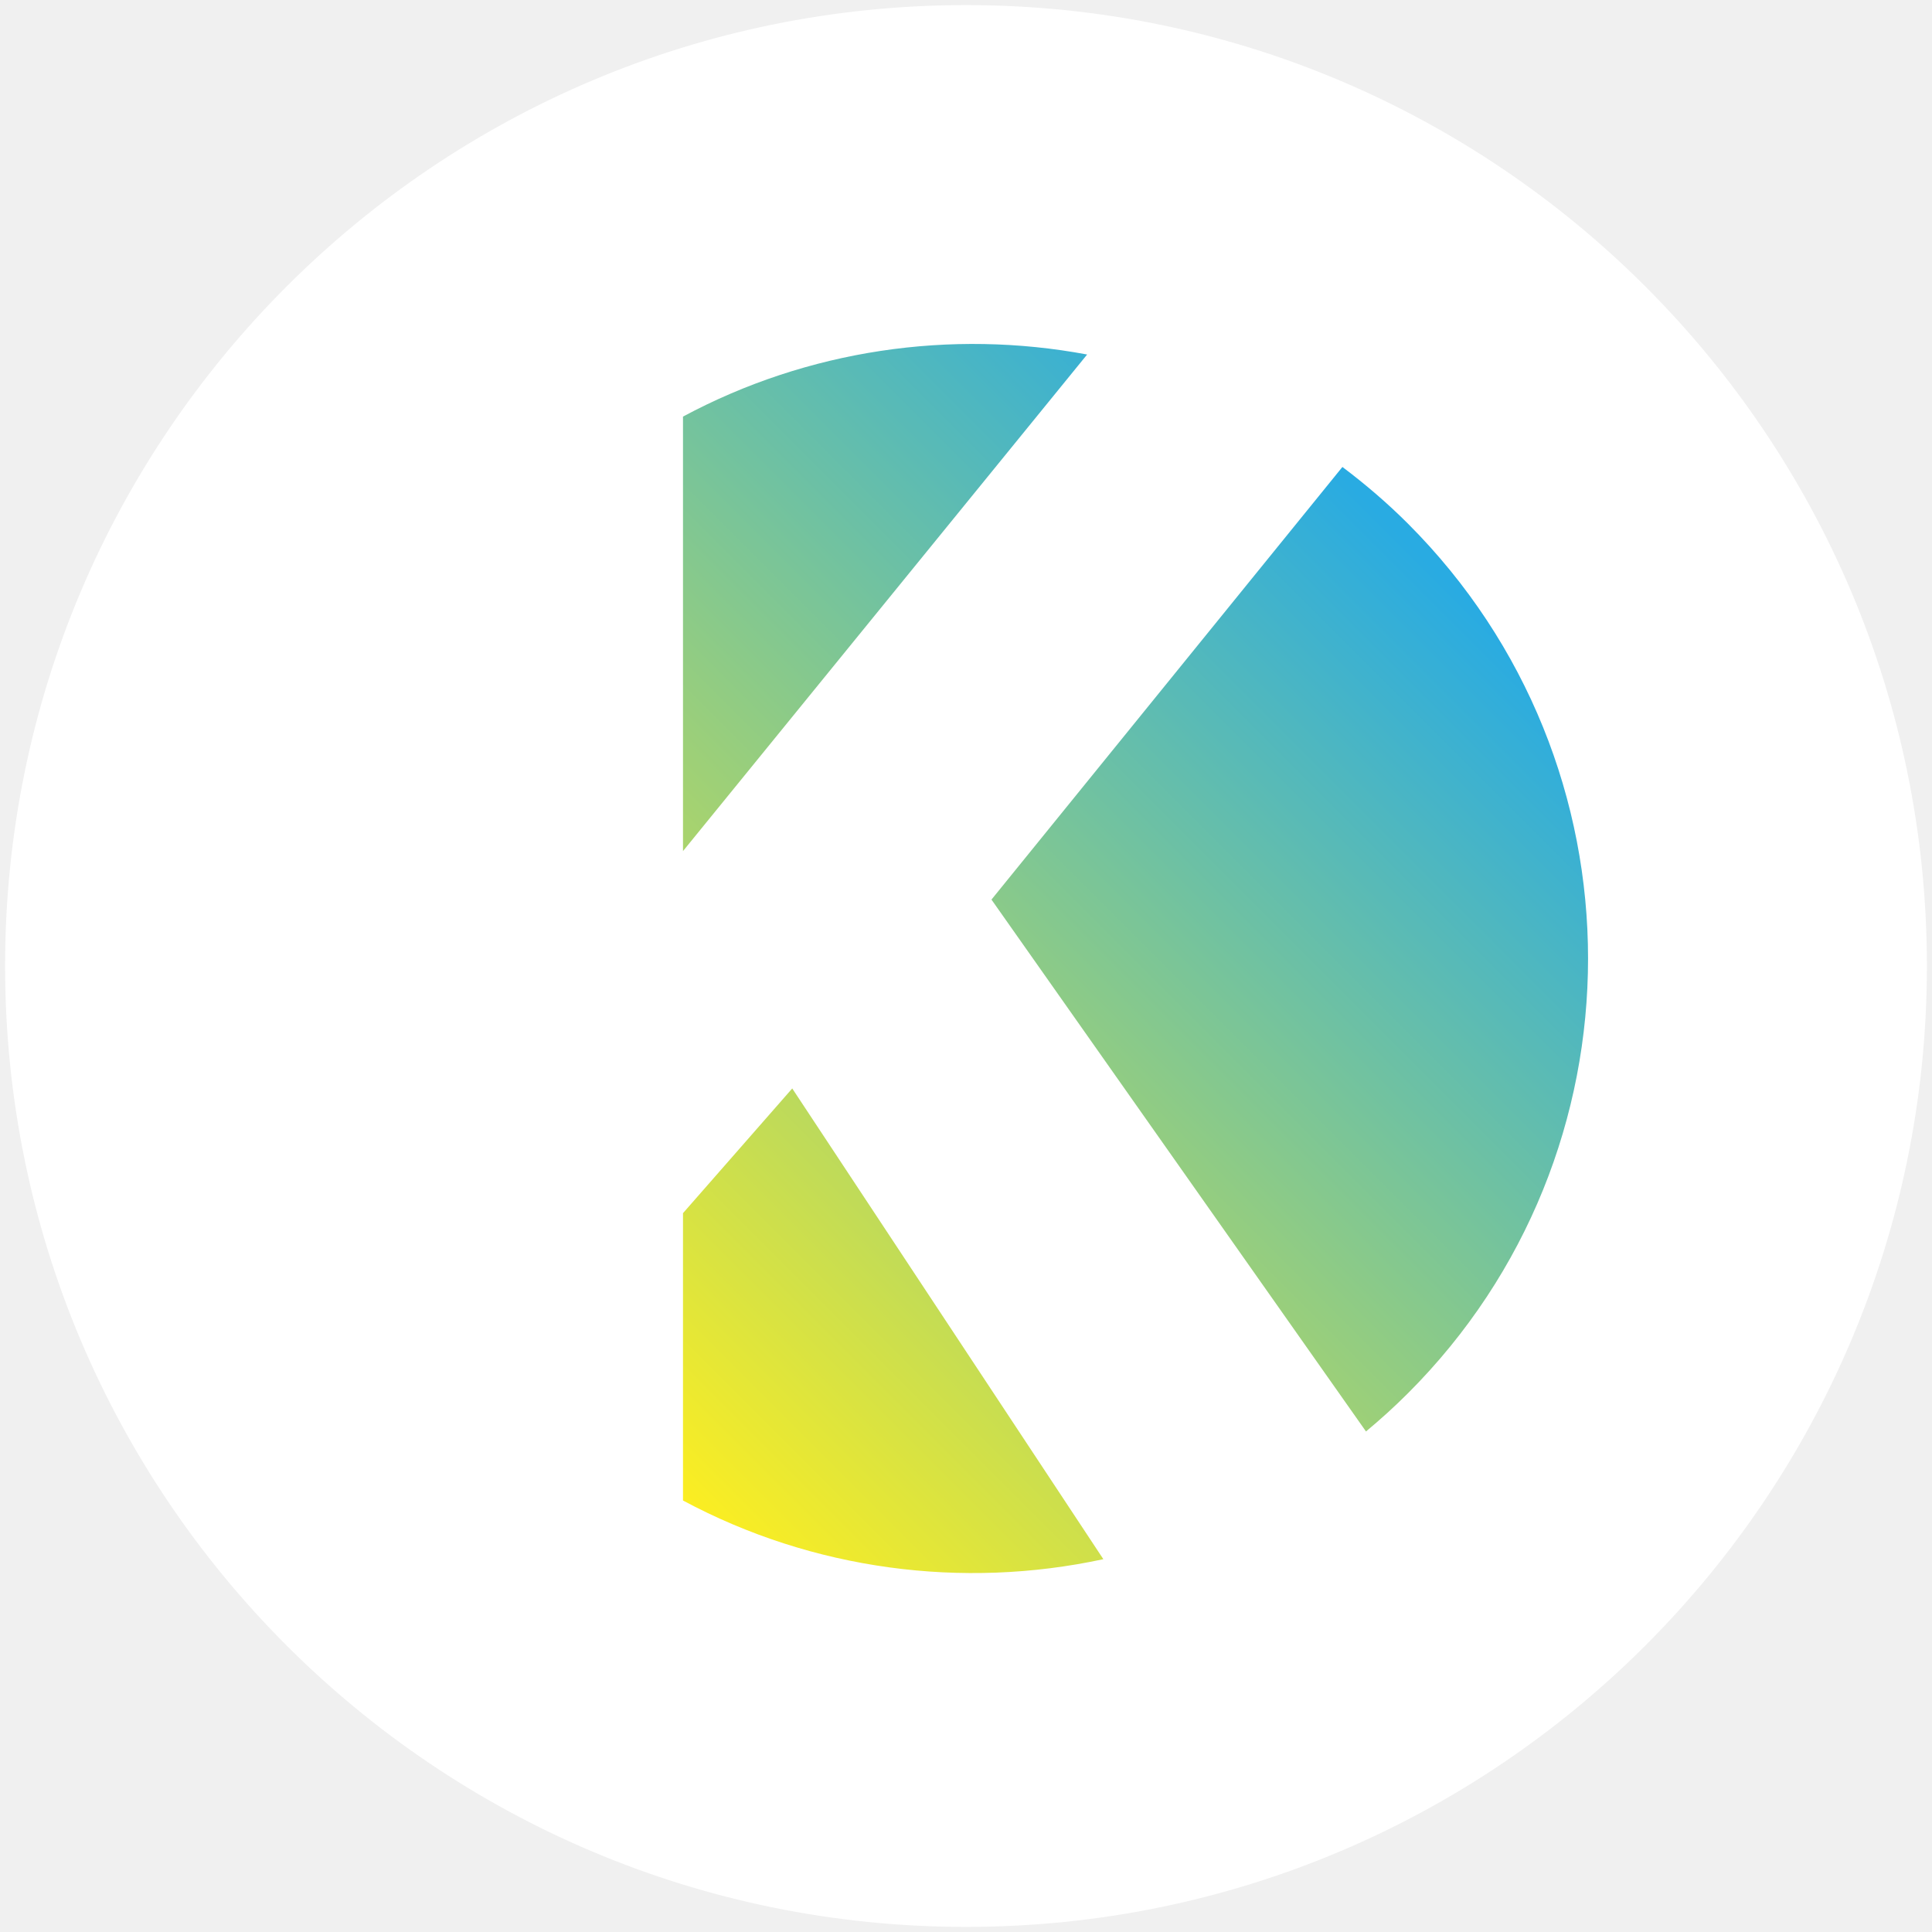
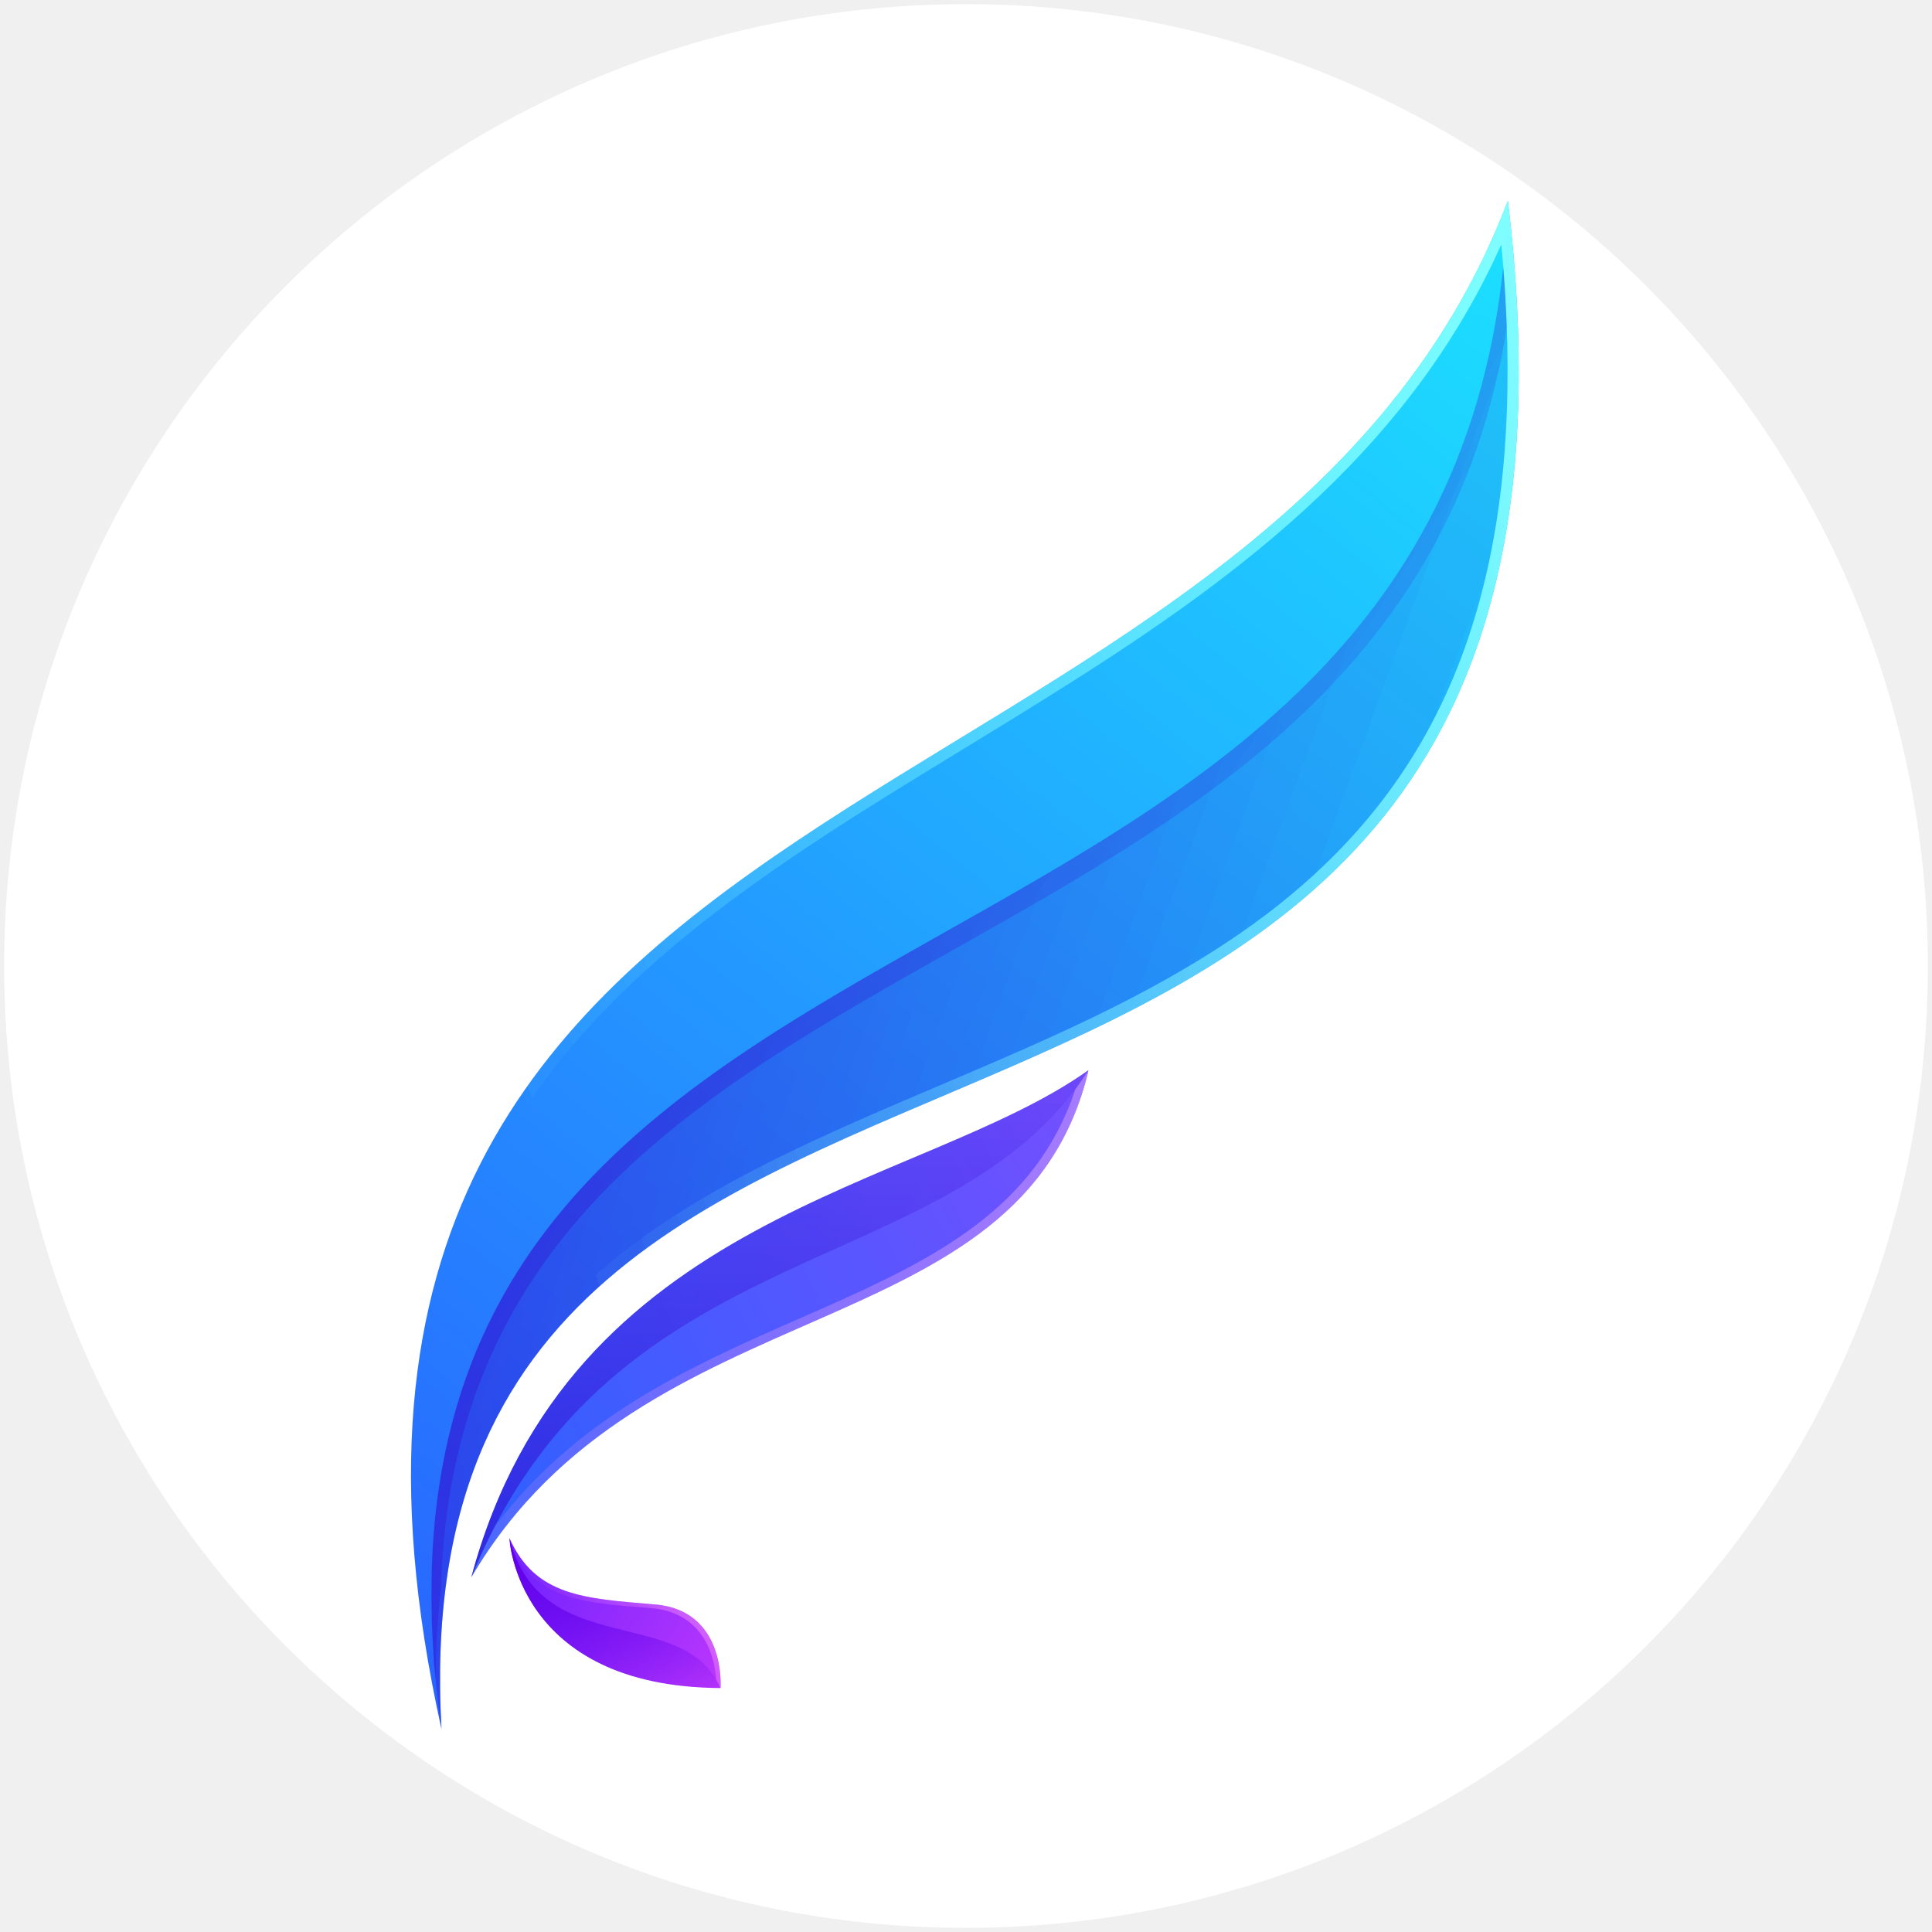
- <svg xmlns="http://www.w3.org/2000/svg" version="1.0" width="1024px" height="1024px" viewBox="0 0 1024 1024" preserveAspectRatio="xMidYMid meet">
+ <svg xmlns="http://www.w3.org/2000/svg" xmlns:xlink="http://www.w3.org/1999/xlink" version="1.0" width="1024px" height="1024px" viewBox="0 0 1024 1024" preserveAspectRatio="xMidYMid meet">
  <g>
-     <circle fill="#FFFFFF" cx="512" cy="512" r="509.3" />
-     <path fill="none" d="M746.3,277.6c-11-11-22.7-21-34.8-30.1l-186,229.3L724,758.7c7.7-6.4,15.1-13.1,22.3-20.3   C873.5,611.2,873.5,404.9,746.3,277.6z" />
-     <path fill="none" d="M362,451.1l214.2-263.2c-72.2-13.5-148-2.6-214.2,32.9V451.1z" />
-     <path fill="none" d="M419.9,576.9L362,643v152.3c68.8,36.9,148.1,47.2,222.8,31.1L419.9,576.9z" />
+     <circle fill="#FFFFFF" stroke="#FFFFFF" stroke-miterlimit="10" cx="512" cy="512" r="509.3" />
+     <g>
+       <defs>
+         <path id="SVGID_1_" d="M234,916.5C117.2,390.7,666.6,455.7,799.2,106.4C873.4,721.2,207.6,447.1,234,916.5" />
+       </defs>
+       <use xlink:href="#SVGID_1_" overflow="visible" fill="#FFFFFF" />
+       <clipPath id="SVGID_00000125601566584352897090000012928882166054192034_">
+         <use xlink:href="#SVGID_1_" overflow="visible" />
+       </clipPath>
+       <rect x="117.2" y="106.4" clip-path="url(#SVGID_00000125601566584352897090000012928882166054192034_)" fill="#FFFFFF" stroke="#FFFFFF" stroke-miterlimit="10" width="756.3" height="810.1" />
+       <use xlink:href="#SVGID_1_" overflow="visible" fill="none" stroke="#FFFFFF" stroke-miterlimit="10" />
+     </g>
+     <defs>
+       <filter id="Adobe_OpacityMaskFilter" filterUnits="userSpaceOnUse" x="228.1" y="106.3" width="577.3" height="810.3">
+         <feColorMatrix type="matrix" values="1 0 0 0 0  0 1 0 0 0  0 0 1 0 0  0 0 0 1 0" />
+       </filter>
+     </defs>
+     <mask maskUnits="userSpaceOnUse" x="228.1" y="106.3" width="577.3" height="810.3" id="SVGID_00000158710159360865767500000007047213463702014648_">
+       <g filter="url(#Adobe_OpacityMaskFilter)">
+         <linearGradient id="SVGID_00000039117744463119871360000003734675721770795649_" gradientUnits="userSpaceOnUse" x1="-502.681" y1="661.681" x2="732.636" y2="1111.881" gradientTransform="matrix(1 0 0 1 80.4158 -492.463)">
+           <stop offset="0" style="stop-color:#FFFFFF" />
+           <stop offset="1" style="stop-color:#000000" />
+         </linearGradient>
+         <rect x="228.6" y="106.4" fill="url(#SVGID_00000039117744463119871360000003734675721770795649_)" width="576.3" height="810.1" />
+       </g>
+     </mask>
+     <path mask="url(#SVGID_00000158710159360865767500000007047213463702014648_)" fill="#FFFFFF" stroke="#FFFFFF" stroke-miterlimit="10" d="   M799.2,106.4C873.4,721.2,207.6,447.1,234,916.5C165.3,429.9,783.8,570.3,799.2,106.4" />
+     <g>
+       <defs>
+         <path id="SVGID_00000069386784373484169510000006608613846194094490_" d="M249.8,836c51.9-193.3,237.9-205.3,327.1-268.8     C541.6,716.4,341.6,679.8,249.8,836" />
+       </defs>
+       <use xlink:href="#SVGID_00000069386784373484169510000006608613846194094490_" overflow="visible" fill="#FFFFFF" />
+       <clipPath id="SVGID_00000151537776692911166210000011554923714842272406_">
+         <use xlink:href="#SVGID_00000069386784373484169510000006608613846194094490_" overflow="visible" />
+       </clipPath>
+       <rect x="249.8" y="567.2" clip-path="url(#SVGID_00000151537776692911166210000011554923714842272406_)" fill="#FFFFFF" stroke="#FFFFFF" stroke-miterlimit="10" width="327.1" height="268.8" />
+       <use xlink:href="#SVGID_00000069386784373484169510000006608613846194094490_" overflow="visible" fill="none" stroke="#FFFFFF" stroke-miterlimit="10" />
+     </g>
+     <defs>
+       <filter id="Adobe_OpacityMaskFilter_00000017492194290377328170000011174339530219403677_" filterUnits="userSpaceOnUse" x="249.4" y="565.3" width="329.4" height="270.8">
+         <feColorMatrix type="matrix" values="1 0 0 0 0  0 1 0 0 0  0 0 1 0 0  0 0 0 1 0" />
+       </filter>
+     </defs>
+     <mask maskUnits="userSpaceOnUse" x="249.4" y="565.3" width="329.4" height="270.8" id="SVGID_00000103224651520583817730000017211916125171897749_">
+       <g filter="url(#Adobe_OpacityMaskFilter_00000017492194290377328170000011174339530219403677_)">
+         <linearGradient id="SVGID_00000040571807111534533210000013263812430650650811_" gradientUnits="userSpaceOnUse" x1="325.726" y1="1568.359" x2="328.517" y2="1030.911" gradientTransform="matrix(1 0 0 1 85.8087 -512.9444)">
+           <stop offset="0" style="stop-color:#FFFFFF" />
+           <stop offset="1" style="stop-color:#000000" />
+         </linearGradient>
+         <rect x="249.8" y="567.2" fill="url(#SVGID_00000040571807111534533210000013263812430650650811_)" width="327.1" height="268.8" />
+       </g>
+     </mask>
+     <path mask="url(#SVGID_00000103224651520583817730000017211916125171897749_)" fill="#FFFFFF" stroke="#FFFFFF" stroke-miterlimit="10" d="   M249.8,836c51.9-193.3,237.9-205.3,327.1-268.8C504.5,680.9,325.2,650.9,249.8,836" />
+     <g>
+       <defs>
+         <path id="SVGID_00000070094246884539928180000015093766792011039403_" d="M270,815.2c0,0,3.5,78.8,111.9,79.5     c0,0,3.2-41.2-34.8-44.3C309,847.2,283.7,845.8,270,815.2" />
+       </defs>
+       <use xlink:href="#SVGID_00000070094246884539928180000015093766792011039403_" overflow="visible" fill="#FFFFFF" />
+       <clipPath id="SVGID_00000092415333987997993580000013389120106344652456_">
+         <use xlink:href="#SVGID_00000070094246884539928180000015093766792011039403_" overflow="visible" />
+       </clipPath>
+       <rect x="270" y="815.2" clip-path="url(#SVGID_00000092415333987997993580000013389120106344652456_)" fill="#FFFFFF" stroke="#FFFFFF" stroke-miterlimit="10" width="115" height="79.5" />
+       <use xlink:href="#SVGID_00000070094246884539928180000015093766792011039403_" overflow="visible" fill="none" stroke="#FFFFFF" stroke-miterlimit="10" />
+     </g>
+     <defs>
+       <filter id="Adobe_OpacityMaskFilter_00000091015824674312147150000005213107088519065502_" filterUnits="userSpaceOnUse" x="269.5" y="815.1" width="113.1" height="80.1">
+         <feColorMatrix type="matrix" values="1 0 0 0 0  0 1 0 0 0  0 0 1 0 0  0 0 0 1 0" />
+       </filter>
+     </defs>
+     <mask maskUnits="userSpaceOnUse" x="269.5" y="815.1" width="113.1" height="80.1" id="SVGID_00000049913153770066763310000013949707102663049914_">
+       <g filter="url(#Adobe_OpacityMaskFilter_00000091015824674312147150000005213107088519065502_)">
+         <linearGradient id="SVGID_00000061439250104686152190000015708661942363852197_" gradientUnits="userSpaceOnUse" x1="224.282" y1="1311.602" x2="250.312" y2="1412.219" gradientTransform="matrix(1 0 0 1 90.9343 -498.0081)">
+           <stop offset="0" style="stop-color:#FFFFFF" />
+           <stop offset="1" style="stop-color:#000000" />
+         </linearGradient>
+         <rect x="270" y="815.2" fill="url(#SVGID_00000061439250104686152190000015708661942363852197_)" width="111.9" height="79.5" />
+       </g>
+     </mask>
+     <path mask="url(#SVGID_00000049913153770066763310000013949707102663049914_)" fill="#FFFFFF" stroke="#FFFFFF" stroke-miterlimit="10" d="   M270,815.2c0,0,3.5,78.8,111.9,79.5C362.5,849.9,286.4,880.6,270,815.2" />
+     <defs>
+       <filter id="Adobe_OpacityMaskFilter_00000119828406168257086750000016172137201297292452_" filterUnits="userSpaceOnUse" x="228.1" y="120.5" width="573.7" height="770.1">
+         <feColorMatrix type="matrix" values="1 0 0 0 0  0 1 0 0 0  0 0 1 0 0  0 0 0 1 0" />
+       </filter>
+     </defs>
+     <mask maskUnits="userSpaceOnUse" x="228.1" y="120.5" width="573.7" height="770.1" id="SVGID_00000128475555918685990650000003249381860500866491_">
+       <g filter="url(#Adobe_OpacityMaskFilter_00000119828406168257086750000016172137201297292452_)">
+         <linearGradient id="SVGID_00000112622203423776366020000008768366658063458463_" gradientUnits="userSpaceOnUse" x1="-370.383" y1="490.163" x2="651.082" y2="1143.012" gradientTransform="matrix(1 0 0 1 80.4158 -499.0703)">
+           <stop offset="0" style="stop-color:#FFFFFF" />
+           <stop offset="1" style="stop-color:#000000" />
+         </linearGradient>
+         <rect x="228.6" y="120.6" fill="url(#SVGID_00000112622203423776366020000008768366658063458463_)" width="572.7" height="770" />
+       </g>
+     </mask>
+     <path mask="url(#SVGID_00000128475555918685990650000003249381860500866491_)" fill="#FFFFFF" stroke="#FFFFFF" stroke-miterlimit="10" d="   M233.7,842.3C244,466,756.9,545.3,801.3,153.9c-0.7-11.2-1.7-22.3-2.8-33.3c-26.9,438.5-610,319.2-567.7,769.5   c0,0.2,0.1,0.3,0.1,0.5C230.9,874.1,231.8,858.1,233.7,842.3" />
+     <defs>
+       <filter id="Adobe_OpacityMaskFilter_00000065760513698161872810000013060525487150014595_" filterUnits="userSpaceOnUse" x="217.3" y="106.2" width="588.2" height="810.4">
+         <feColorMatrix type="matrix" values="1 0 0 0 0  0 1 0 0 0  0 0 1 0 0  0 0 0 1 0" />
+       </filter>
+     </defs>
+     <mask maskUnits="userSpaceOnUse" x="217.3" y="106.2" width="588.2" height="810.4" id="SVGID_00000034069120190199726790000018026484984472660144_">
+       <g filter="url(#Adobe_OpacityMaskFilter_00000065760513698161872810000013060525487150014595_)">
+         <linearGradient id="SVGID_00000086651997551141642520000006349715111929584831_" gradientUnits="userSpaceOnUse" x1="838.798" y1="858.614" x2="191.572" y2="1090.753" gradientTransform="matrix(1 0 0 1 77.654 -492.463)">
+           <stop offset="0" style="stop-color:#FFFFFF" />
+           <stop offset="1" style="stop-color:#000000" />
+         </linearGradient>
+         <rect x="217.8" y="106.4" fill="url(#SVGID_00000086651997551141642520000006349715111929584831_)" width="587.2" height="810.1" />
+       </g>
+     </mask>
+     <path mask="url(#SVGID_00000034069120190199726790000018026484984472660144_)" fill="#FFFFFF" stroke="#FFFFFF" stroke-miterlimit="10" d="   M799.2,106.4C666.6,455.7,117.2,390.7,234,916.5C207.6,447.1,873.4,721.2,799.2,106.4 M231.4,700.7   c11.3-54.6,34.8-102.1,70.5-144.7c33.4-39.8,74.8-72.3,117.6-101.4c45.4-30.8,93-58.2,139.4-87.4c49.6-31.1,98.4-64.3,140.9-104.8   c40.7-38.7,73.2-82.1,95.9-132.8c0.4,3.7,0.7,7.5,1,11.2c0.9,10.7,1.5,21.4,1.9,32.2c2.2,59.6-3.4,120.5-24.1,175.5   c-21.1,56-55.5,99.8-103,135.9c-39.2,29.7-83.9,51.8-128.7,71.6c-42.7,18.9-86.2,36-128.1,56.5c-39.8,19.5-78.6,42.6-110.4,73.9   c-36.5,35.9-57.7,77.5-68.3,122.7c-1.2,10.7-2,21.7-2.3,33.2c-2,15.7-2.8,31.8-2.8,48.2c0-0.2-0.1-0.3-0.1-0.5   c-1.1-12-1.8-23.6-2.1-34.9C221.8,803.8,221,751.2,231.4,700.7z" />
+     <defs>
+       <filter id="Adobe_OpacityMaskFilter_00000123427157766656973020000007779936821025564039_" filterUnits="userSpaceOnUse" x="249.4" y="564.5" width="328.7" height="271.8">
+         <feColorMatrix type="matrix" values="1 0 0 0 0  0 1 0 0 0  0 0 1 0 0  0 0 0 1 0" />
+       </filter>
+     </defs>
+     <mask maskUnits="userSpaceOnUse" x="249.4" y="564.5" width="328.7" height="271.8" id="SVGID_00000126314127379886547810000002836211662685244322_">
+       <g filter="url(#Adobe_OpacityMaskFilter_00000123427157766656973020000007779936821025564039_)">
+         <linearGradient id="SVGID_00000005256103100487213390000011843398888555714744_" gradientUnits="userSpaceOnUse" x1="586.792" y1="1246.041" x2="77.457" y2="1184.153" gradientTransform="matrix(1 0 0 1 85.8087 -512.9444)">
+           <stop offset="0" style="stop-color:#FFFFFF" />
+           <stop offset="1" style="stop-color:#000000" />
+         </linearGradient>
+         <rect x="249.8" y="567.2" fill="url(#SVGID_00000005256103100487213390000011843398888555714744_)" width="327.1" height="268.8" />
+       </g>
+     </mask>
+     <path mask="url(#SVGID_00000126314127379886547810000002836211662685244322_)" fill="#FFFFFF" stroke="#FFFFFF" stroke-miterlimit="10" d="   M569.9,577.4c-41.6,126-213.7,106.6-307.5,231.5c-4.4,8.5-8.6,17.5-12.5,27.1c91.7-156.2,291.8-119.6,327.1-268.8   C574.7,570.7,572.3,574.1,569.9,577.4" />
+     <defs>
+       <filter id="Adobe_OpacityMaskFilter_00000056427318493536405910000006981160160638889099_" filterUnits="userSpaceOnUse" x="269.5" y="815" width="112.9" height="81.8">
+         <feColorMatrix type="matrix" values="1 0 0 0 0  0 1 0 0 0  0 0 1 0 0  0 0 0 1 0" />
+       </filter>
+     </defs>
+     <mask maskUnits="userSpaceOnUse" x="269.5" y="815" width="112.9" height="81.8" id="SVGID_00000033350230715020683510000005425022392434171577_">
+       <g filter="url(#Adobe_OpacityMaskFilter_00000056427318493536405910000006981160160638889099_)">
+         <linearGradient id="SVGID_00000183944386999593179330000003485541217120490673_" gradientUnits="userSpaceOnUse" x1="292.718" y1="1306.678" x2="214.199" y2="1369.667" gradientTransform="matrix(1 0 0 1 90.9343 -498.0081)">
+           <stop offset="0" style="stop-color:#FFFFFF" />
+           <stop offset="1" style="stop-color:#000000" />
+         </linearGradient>
+         <rect x="270" y="815.2" fill="url(#SVGID_00000183944386999593179330000003485541217120490673_)" width="111.9" height="79.5" />
+       </g>
+     </mask>
+     <path mask="url(#SVGID_00000033350230715020683510000005425022392434171577_)" fill="#FFFFFF" stroke="#FFFFFF" stroke-miterlimit="10" d="   M344.9,852.3c28.6,2.4,33.9,26.4,34.7,38c0.8,1.4,1.5,2.8,2.2,4.4c0,0,3.2-41.2-34.8-44.3c-38-3.2-63.3-4.6-77-35.2   C279.3,849.2,314.6,849.8,344.9,852.3" />
  </g>
  <g>
-     <linearGradient id="SVGID_1_" gradientUnits="userSpaceOnUse" x1="393.532" y1="197.682" x2="840.541" y2="644.691" gradientTransform="matrix(1 0 0 -1 0 1026)">
-       <stop offset="0" style="stop-color:#FCEE21" />
-       <stop offset="1" style="stop-color:#29ABE2" />
-     </linearGradient>
-     <path fill="url(#SVGID_1_)" d="M746.3,277.6c-11-11-22.7-21-34.8-30.1l-186,229.3L724,758.7c7.7-6.4,15.1-13.1,22.3-20.3   C873.5,611.2,873.5,404.9,746.3,277.6z" />
-     <linearGradient id="SVGID_00000155835094505378211930000007307384067226083499_" gradientUnits="userSpaceOnUse" x1="131.58" y1="459.63" x2="578.586" y2="906.636" gradientTransform="matrix(1 0 0 -1 0 1026)">
-       <stop offset="0" style="stop-color:#FCEE21" />
-       <stop offset="1" style="stop-color:#29ABE2" />
-     </linearGradient>
-     <path fill="url(#SVGID_00000155835094505378211930000007307384067226083499_)" d="M362,451.1l214.2-263.2   c-72.2-13.5-148-2.6-214.2,32.9V451.1z" />
-     <linearGradient id="SVGID_00000097495658364406371490000001581140228160338608_" gradientUnits="userSpaceOnUse" x1="384.606" y1="206.606" x2="831.614" y2="653.614" gradientTransform="matrix(1 0 0 -1 0 1026)">
-       <stop offset="0" style="stop-color:#FCEE21" />
-       <stop offset="1" style="stop-color:#29ABE2" />
-     </linearGradient>
-     <path fill="url(#SVGID_00000097495658364406371490000001581140228160338608_)" d="M419.9,576.9L362,643v152.3   c68.8,36.9,148.1,47.2,222.8,31.1L419.9,576.9z" />
+     <g>
+       <defs>
+         <path id="SVGID_00000129170923909635481010000004070794231833507511_" d="M234,916.5C117.2,390.7,666.6,455.7,799.2,106.4     C873.4,721.2,207.6,447.1,234,916.5" />
+       </defs>
+       <clipPath id="SVGID_00000063608350636422197090000014279747447761523879_">
+         <use xlink:href="#SVGID_00000129170923909635481010000004070794231833507511_" overflow="visible" />
+       </clipPath>
+       <linearGradient id="SVGID_00000108285547847066203860000012815237493602782392_" gradientUnits="userSpaceOnUse" x1="182.668" y1="893.987" x2="961.065" y2="-58.513">
+         <stop offset="0" style="stop-color:#2962FF" />
+         <stop offset="1" style="stop-color:#18FFFF" />
+       </linearGradient>
+       <rect x="117.2" y="106.4" clip-path="url(#SVGID_00000063608350636422197090000014279747447761523879_)" fill="url(#SVGID_00000108285547847066203860000012815237493602782392_)" width="756.3" height="810.1" />
+     </g>
+     <defs>
+       <filter id="Adobe_OpacityMaskFilter_00000024701806257176976780000013922407336931862145_" filterUnits="userSpaceOnUse" x="228.6" y="106.4" width="576.3" height="810.1">
+         <feColorMatrix type="matrix" values="1 0 0 0 0  0 1 0 0 0  0 0 1 0 0  0 0 0 1 0" />
+       </filter>
+     </defs>
+     <mask maskUnits="userSpaceOnUse" x="228.6" y="106.4" width="576.3" height="810.1" id="SVGID_00000105384250717824969840000011377532033908997046_">
+       <g filter="url(#Adobe_OpacityMaskFilter_00000024701806257176976780000013922407336931862145_)">
+         <linearGradient id="SVGID_00000146465062485019773550000007705788451171723922_" gradientUnits="userSpaceOnUse" x1="-502.681" y1="661.681" x2="732.636" y2="1111.881" gradientTransform="matrix(1 0 0 1 80.4158 -492.463)">
+           <stop offset="0" style="stop-color:#FFFFFF" />
+           <stop offset="1" style="stop-color:#000000" />
+         </linearGradient>
+         <rect x="228.6" y="106.4" fill="url(#SVGID_00000146465062485019773550000007705788451171723922_)" width="576.3" height="810.1" />
+       </g>
+     </mask>
+     <path mask="url(#SVGID_00000105384250717824969840000011377532033908997046_)" fill-rule="evenodd" clip-rule="evenodd" fill="#3300CC" d="   M799.2,106.4C873.4,721.2,207.6,447.1,234,916.5C165.3,429.9,783.8,570.3,799.2,106.4" />
+     <g>
+       <defs>
+         <path id="SVGID_00000096035949496120306870000017425480817514603682_" d="M249.8,836c51.9-193.3,237.9-205.3,327.1-268.8     C541.6,716.4,341.6,679.8,249.8,836" />
+       </defs>
+       <clipPath id="SVGID_00000077316517918386672350000012396008788189927840_">
+         <use xlink:href="#SVGID_00000096035949496120306870000017425480817514603682_" overflow="visible" />
+       </clipPath>
+       <linearGradient id="SVGID_00000008151405626115010410000009588823354495517373_" gradientUnits="userSpaceOnUse" x1="214.953" y1="808.455" x2="635.351" y2="582.056">
+         <stop offset="0" style="stop-color:#2962FF" />
+         <stop offset="1" style="stop-color:#7C4DFF" />
+       </linearGradient>
+       <rect x="249.8" y="567.2" clip-path="url(#SVGID_00000077316517918386672350000012396008788189927840_)" fill="url(#SVGID_00000008151405626115010410000009588823354495517373_)" width="327.1" height="268.8" />
+     </g>
+     <defs>
+       <filter id="Adobe_OpacityMaskFilter_00000141430730831294690880000015297061044117127329_" filterUnits="userSpaceOnUse" x="249.8" y="567.2" width="327.1" height="268.8">
+         <feColorMatrix type="matrix" values="1 0 0 0 0  0 1 0 0 0  0 0 1 0 0  0 0 0 1 0" />
+       </filter>
+     </defs>
+     <mask maskUnits="userSpaceOnUse" x="249.8" y="567.2" width="327.1" height="268.8" id="SVGID_00000030484761939972839140000012564725049202291592_">
+       <g filter="url(#Adobe_OpacityMaskFilter_00000141430730831294690880000015297061044117127329_)">
+         <linearGradient id="SVGID_00000093150440272284690930000006786348834530105531_" gradientUnits="userSpaceOnUse" x1="325.726" y1="1568.359" x2="328.517" y2="1030.911" gradientTransform="matrix(1 0 0 1 85.8087 -512.9444)">
+           <stop offset="0" style="stop-color:#FFFFFF" />
+           <stop offset="1" style="stop-color:#000000" />
+         </linearGradient>
+         <rect x="249.8" y="567.2" fill="url(#SVGID_00000093150440272284690930000006786348834530105531_)" width="327.1" height="268.8" />
+       </g>
+     </mask>
+     <path mask="url(#SVGID_00000030484761939972839140000012564725049202291592_)" fill-rule="evenodd" clip-rule="evenodd" fill="#3300CC" d="   M249.8,836c51.9-193.3,237.9-205.3,327.1-268.8C504.5,680.9,325.2,650.9,249.8,836" />
+     <g>
+       <defs>
+         <path id="SVGID_00000016063735331486359180000003848028610819315127_" d="M270,815.2c0,0,3.5,78.8,111.9,79.5     c0,0,3.2-41.2-34.8-44.3C309,847.2,283.7,845.8,270,815.2" />
+       </defs>
+       <clipPath id="SVGID_00000031184983116564920370000013829247187435804078_">
+         <use xlink:href="#SVGID_00000016063735331486359180000003848028610819315127_" overflow="visible" />
+       </clipPath>
+       <linearGradient id="SVGID_00000070833905640371126550000001761229951760483976_" gradientUnits="userSpaceOnUse" x1="259.247" y1="810.784" x2="436.339" y2="925.399">
+         <stop offset="0" style="stop-color:#651FFF" />
+         <stop offset="1" style="stop-color:#E040FB" />
+       </linearGradient>
+       <rect x="270" y="815.2" clip-path="url(#SVGID_00000031184983116564920370000013829247187435804078_)" fill="url(#SVGID_00000070833905640371126550000001761229951760483976_)" width="115" height="79.5" />
+     </g>
+     <defs>
+       <filter id="Adobe_OpacityMaskFilter_00000159456372911445074890000013891986136710112428_" filterUnits="userSpaceOnUse" x="270" y="815.2" width="111.9" height="79.5">
+         <feColorMatrix type="matrix" values="1 0 0 0 0  0 1 0 0 0  0 0 1 0 0  0 0 0 1 0" />
+       </filter>
+     </defs>
+     <mask maskUnits="userSpaceOnUse" x="270" y="815.2" width="111.9" height="79.5" id="SVGID_00000162322407113406398660000009115712650925883067_">
+       <g filter="url(#Adobe_OpacityMaskFilter_00000159456372911445074890000013891986136710112428_)">
+         <linearGradient id="SVGID_00000038399788374428137790000000530522627949280914_" gradientUnits="userSpaceOnUse" x1="224.282" y1="1311.602" x2="250.312" y2="1412.219" gradientTransform="matrix(1 0 0 1 90.9343 -498.0081)">
+           <stop offset="0" style="stop-color:#FFFFFF" />
+           <stop offset="1" style="stop-color:#000000" />
+         </linearGradient>
+         <rect x="270" y="815.2" fill="url(#SVGID_00000038399788374428137790000000530522627949280914_)" width="111.9" height="79.5" />
+       </g>
+     </mask>
+     <path mask="url(#SVGID_00000162322407113406398660000009115712650925883067_)" fill-rule="evenodd" clip-rule="evenodd" fill="#6200EA" d="   M270,815.2c0,0,3.5,78.8,111.9,79.5C362.5,849.9,286.4,880.6,270,815.2" />
+     <defs>
+       <filter id="Adobe_OpacityMaskFilter_00000058551378368164620630000008501544689567746212_" filterUnits="userSpaceOnUse" x="228.6" y="120.6" width="572.7" height="770">
+         <feColorMatrix type="matrix" values="1 0 0 0 0  0 1 0 0 0  0 0 1 0 0  0 0 0 1 0" />
+       </filter>
+     </defs>
+     <mask maskUnits="userSpaceOnUse" x="228.6" y="120.6" width="572.7" height="770" id="SVGID_00000108282774433517971400000006476097880551573400_">
+       <g filter="url(#Adobe_OpacityMaskFilter_00000058551378368164620630000008501544689567746212_)">
+         <linearGradient id="SVGID_00000029751344407228410880000002863543737656774587_" gradientUnits="userSpaceOnUse" x1="-370.383" y1="490.163" x2="651.082" y2="1143.012" gradientTransform="matrix(1 0 0 1 80.4158 -499.0703)">
+           <stop offset="0" style="stop-color:#FFFFFF" />
+           <stop offset="1" style="stop-color:#000000" />
+         </linearGradient>
+         <rect x="228.6" y="120.6" fill="url(#SVGID_00000029751344407228410880000002863543737656774587_)" width="572.7" height="770" />
+       </g>
+     </mask>
+     <path mask="url(#SVGID_00000108282774433517971400000006476097880551573400_)" fill-rule="evenodd" clip-rule="evenodd" fill="#3300CC" d="   M233.7,842.3C244,466,756.9,545.3,801.3,153.9c-0.7-11.2-1.7-22.3-2.8-33.3c-26.9,438.5-610,319.2-567.7,769.5   c0,0.2,0.1,0.3,0.1,0.5C230.9,874.1,231.8,858.1,233.7,842.3" />
+     <defs>
+       <filter id="Adobe_OpacityMaskFilter_00000055701575277057060490000015359423017065619873_" filterUnits="userSpaceOnUse" x="217.8" y="106.4" width="587.2" height="810.1">
+         <feColorMatrix type="matrix" values="1 0 0 0 0  0 1 0 0 0  0 0 1 0 0  0 0 0 1 0" />
+       </filter>
+     </defs>
+     <mask maskUnits="userSpaceOnUse" x="217.8" y="106.4" width="587.2" height="810.1" id="SVGID_00000057866389208605221370000003783165081802501254_">
+       <g filter="url(#Adobe_OpacityMaskFilter_00000055701575277057060490000015359423017065619873_)">
+         <linearGradient id="SVGID_00000039103653745306325710000003396458558728283776_" gradientUnits="userSpaceOnUse" x1="838.798" y1="858.614" x2="191.572" y2="1090.753" gradientTransform="matrix(1 0 0 1 77.654 -492.463)">
+           <stop offset="0" style="stop-color:#FFFFFF" />
+           <stop offset="1" style="stop-color:#000000" />
+         </linearGradient>
+         <rect x="217.8" y="106.4" fill="url(#SVGID_00000039103653745306325710000003396458558728283776_)" width="587.2" height="810.1" />
+       </g>
+     </mask>
+     <path mask="url(#SVGID_00000057866389208605221370000003783165081802501254_)" fill-rule="evenodd" clip-rule="evenodd" fill="#84FFFF" d="   M799.2,106.4C666.6,455.7,117.2,390.7,234,916.5C207.6,447.1,873.4,721.2,799.2,106.4 M231.4,700.7   c11.3-54.6,34.8-102.1,70.5-144.7c33.4-39.8,74.8-72.3,117.6-101.4c45.4-30.8,93-58.2,139.4-87.4c49.6-31.1,98.4-64.3,140.9-104.8   c40.7-38.7,73.2-82.1,95.9-132.8c0.4,3.7,0.7,7.5,1,11.2c0.9,10.7,1.5,21.4,1.9,32.2c2.2,59.6-3.4,120.5-24.1,175.5   c-21.1,56-55.5,99.8-103,135.9c-39.2,29.7-83.9,51.8-128.7,71.6c-42.7,18.9-86.2,36-128.1,56.5c-39.8,19.5-78.6,42.6-110.4,73.9   c-36.5,35.9-57.7,77.5-68.3,122.7c-1.2,10.7-2,21.7-2.3,33.2c-2,15.7-2.8,31.8-2.8,48.2c0-0.2-0.1-0.3-0.1-0.5   c-1.1-12-1.8-23.6-2.1-34.9C221.8,803.8,221,751.2,231.4,700.7z" />
+     <defs>
+       <filter id="Adobe_OpacityMaskFilter_00000081615731053545738140000009484482659203859337_" filterUnits="userSpaceOnUse" x="249.8" y="567.2" width="327.1" height="268.8">
+         <feColorMatrix type="matrix" values="1 0 0 0 0  0 1 0 0 0  0 0 1 0 0  0 0 0 1 0" />
+       </filter>
+     </defs>
+     <mask maskUnits="userSpaceOnUse" x="249.8" y="567.2" width="327.1" height="268.8" id="SVGID_00000114073484733228314770000009067440256994658960_">
+       <g filter="url(#Adobe_OpacityMaskFilter_00000081615731053545738140000009484482659203859337_)">
+         <linearGradient id="SVGID_00000145747784548576263090000008124243053759566988_" gradientUnits="userSpaceOnUse" x1="586.792" y1="1246.041" x2="77.457" y2="1184.153" gradientTransform="matrix(1 0 0 1 85.8087 -512.9444)">
+           <stop offset="0" style="stop-color:#FFFFFF" />
+           <stop offset="1" style="stop-color:#000000" />
+         </linearGradient>
+         <rect x="249.8" y="567.2" fill="url(#SVGID_00000145747784548576263090000008124243053759566988_)" width="327.1" height="268.8" />
+       </g>
+     </mask>
+     <path mask="url(#SVGID_00000114073484733228314770000009067440256994658960_)" fill-rule="evenodd" clip-rule="evenodd" fill="#B388FF" d="   M569.9,577.4c-41.6,126-213.7,106.6-307.5,231.5c-4.4,8.5-8.6,17.5-12.5,27.1c91.7-156.2,291.8-119.6,327.1-268.8   C574.7,570.7,572.3,574.1,569.9,577.4" />
+     <defs>
+       <filter id="Adobe_OpacityMaskFilter_00000090984362444690659000000003706655625311329425_" filterUnits="userSpaceOnUse" x="270" y="815.2" width="111.9" height="79.5">
+         <feColorMatrix type="matrix" values="1 0 0 0 0  0 1 0 0 0  0 0 1 0 0  0 0 0 1 0" />
+       </filter>
+     </defs>
+     <mask maskUnits="userSpaceOnUse" x="270" y="815.2" width="111.9" height="79.5" id="SVGID_00000165206399315870749910000017546671238630669997_">
+       <g filter="url(#Adobe_OpacityMaskFilter_00000090984362444690659000000003706655625311329425_)">
+         <linearGradient id="SVGID_00000114780365802196997480000008975245865435947141_" gradientUnits="userSpaceOnUse" x1="292.718" y1="1306.678" x2="214.199" y2="1369.667" gradientTransform="matrix(1 0 0 1 90.9343 -498.0081)">
+           <stop offset="0" style="stop-color:#FFFFFF" />
+           <stop offset="1" style="stop-color:#000000" />
+         </linearGradient>
+         <rect x="270" y="815.2" fill="url(#SVGID_00000114780365802196997480000008975245865435947141_)" width="111.9" height="79.5" />
+       </g>
+     </mask>
+     <path mask="url(#SVGID_00000165206399315870749910000017546671238630669997_)" fill-rule="evenodd" clip-rule="evenodd" fill="#EA80FC" d="   M344.9,852.3c28.6,2.4,33.9,26.4,34.7,38c0.8,1.4,1.5,2.8,2.2,4.4c0,0,3.2-41.2-34.8-44.3c-38-3.2-63.3-4.6-77-35.2   C279.3,849.2,314.6,849.8,344.9,852.3" />
  </g>
</svg>
